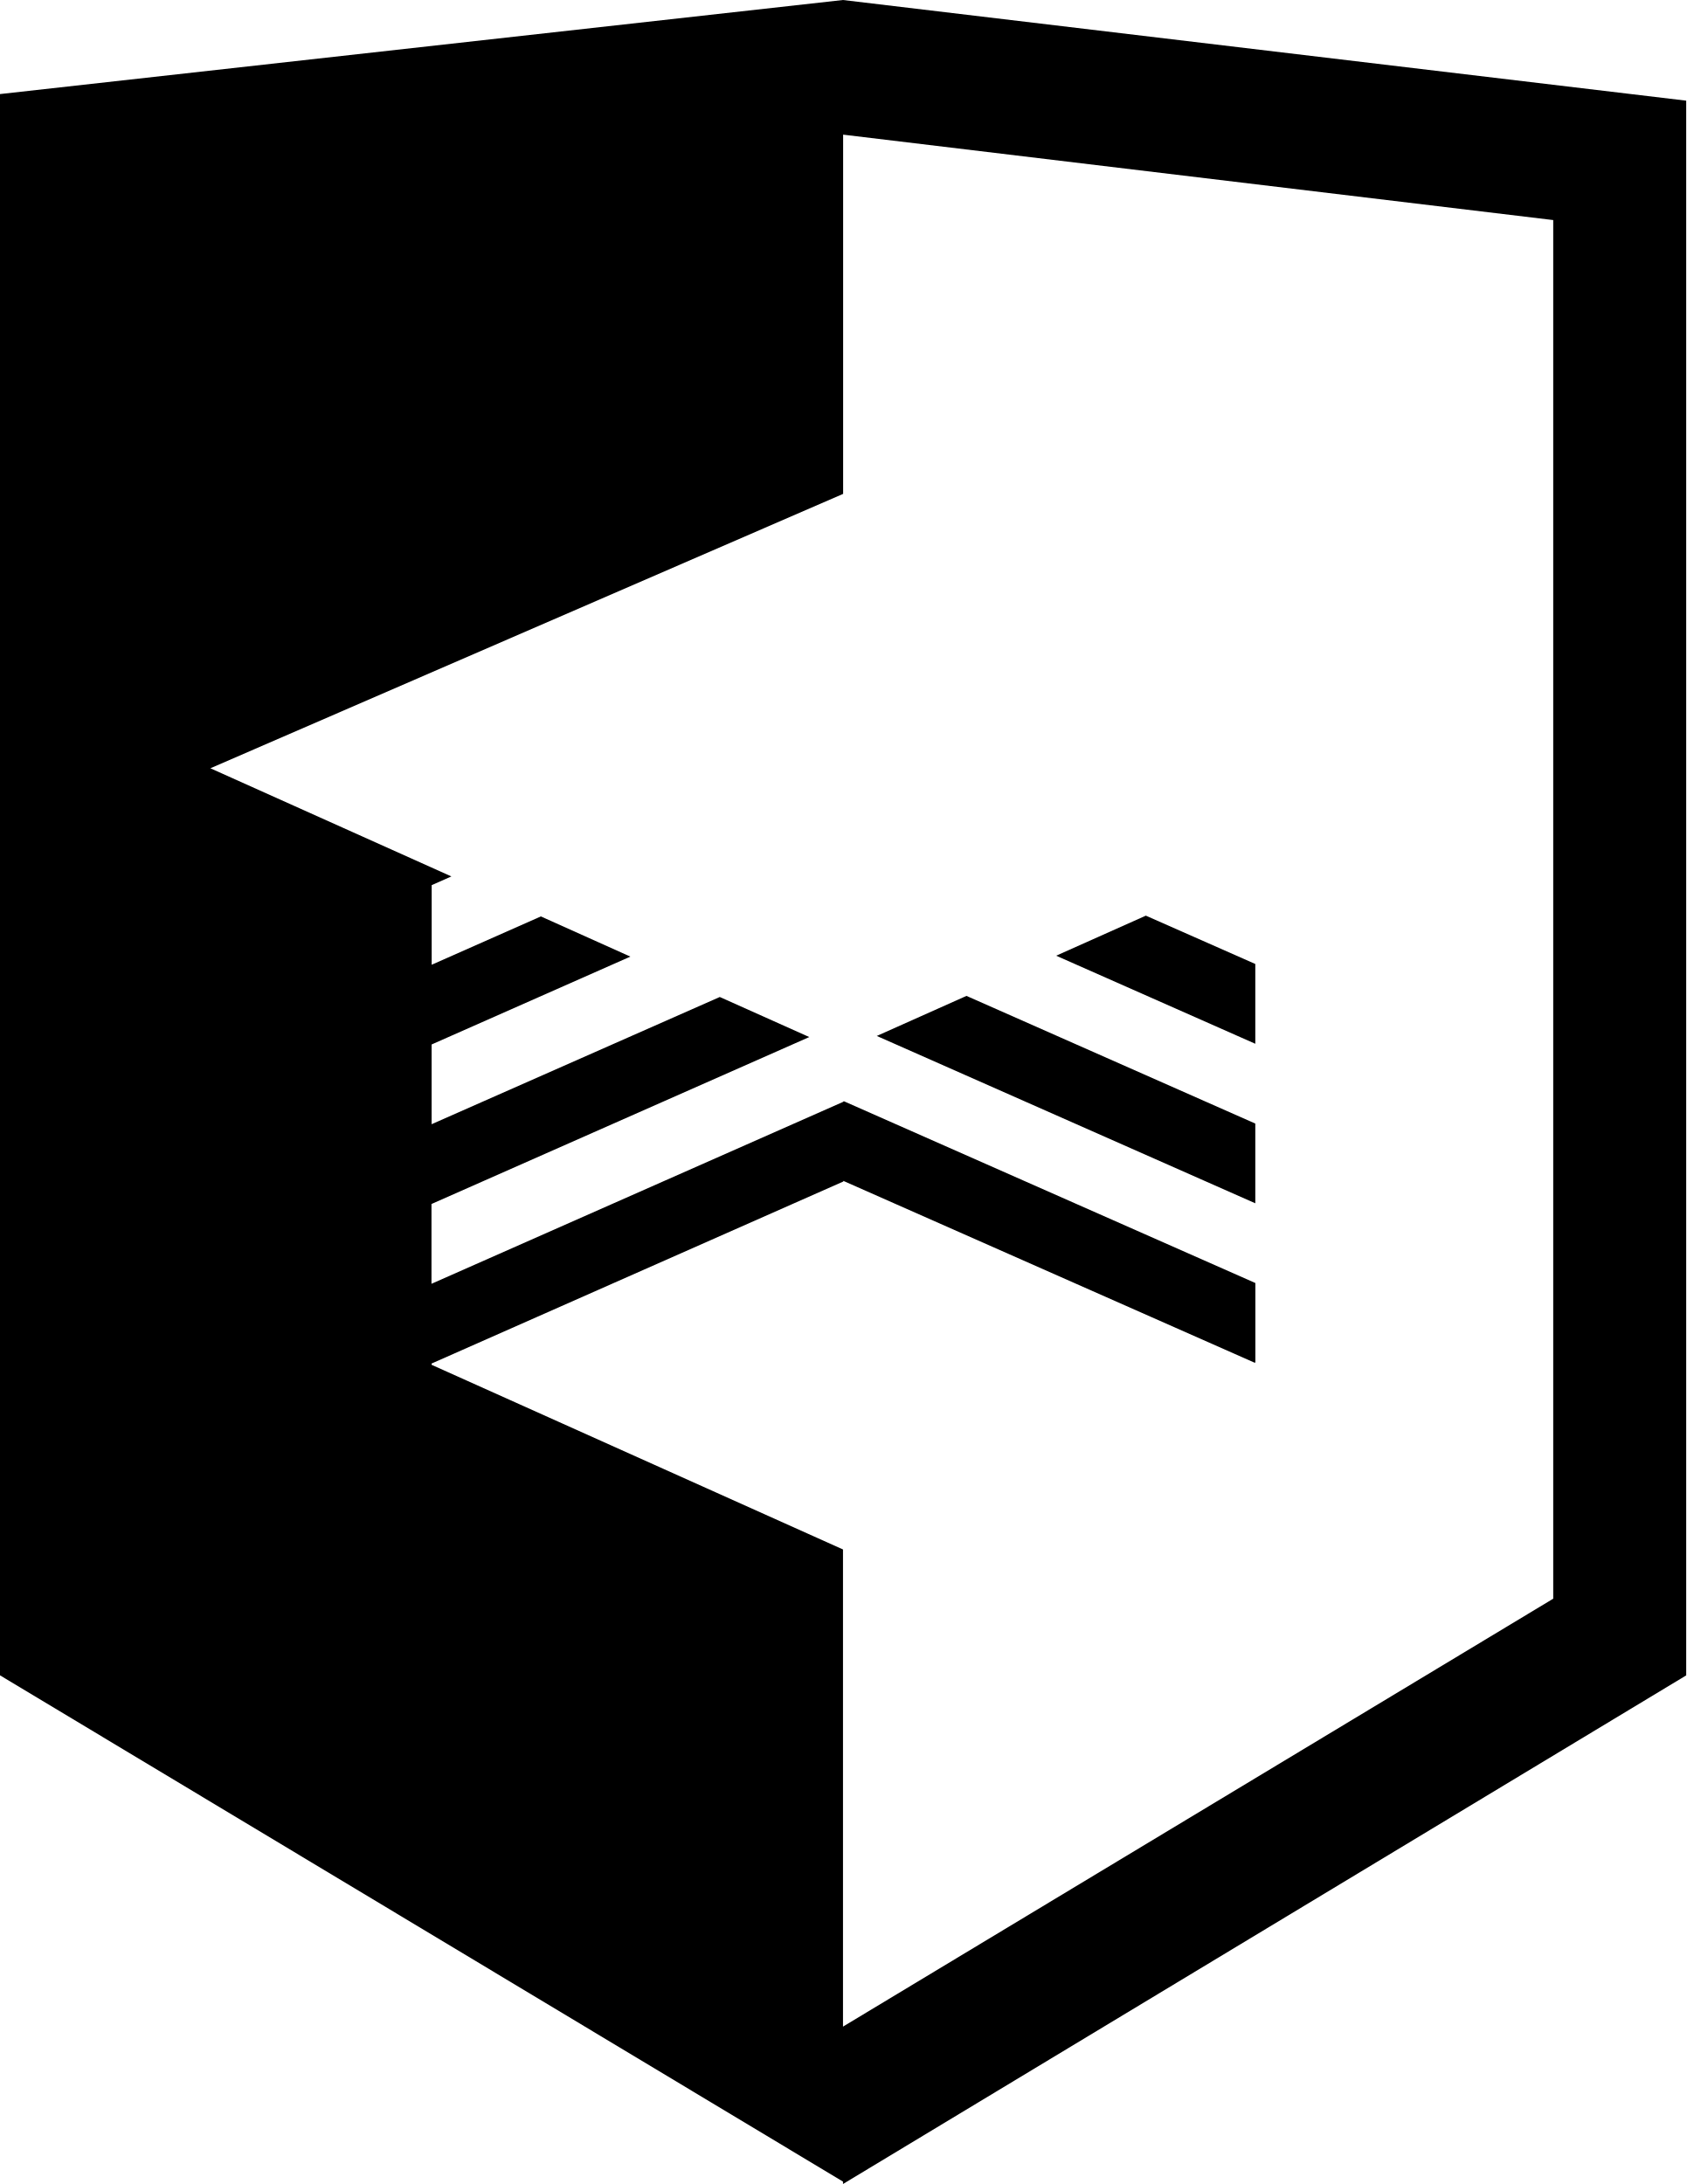
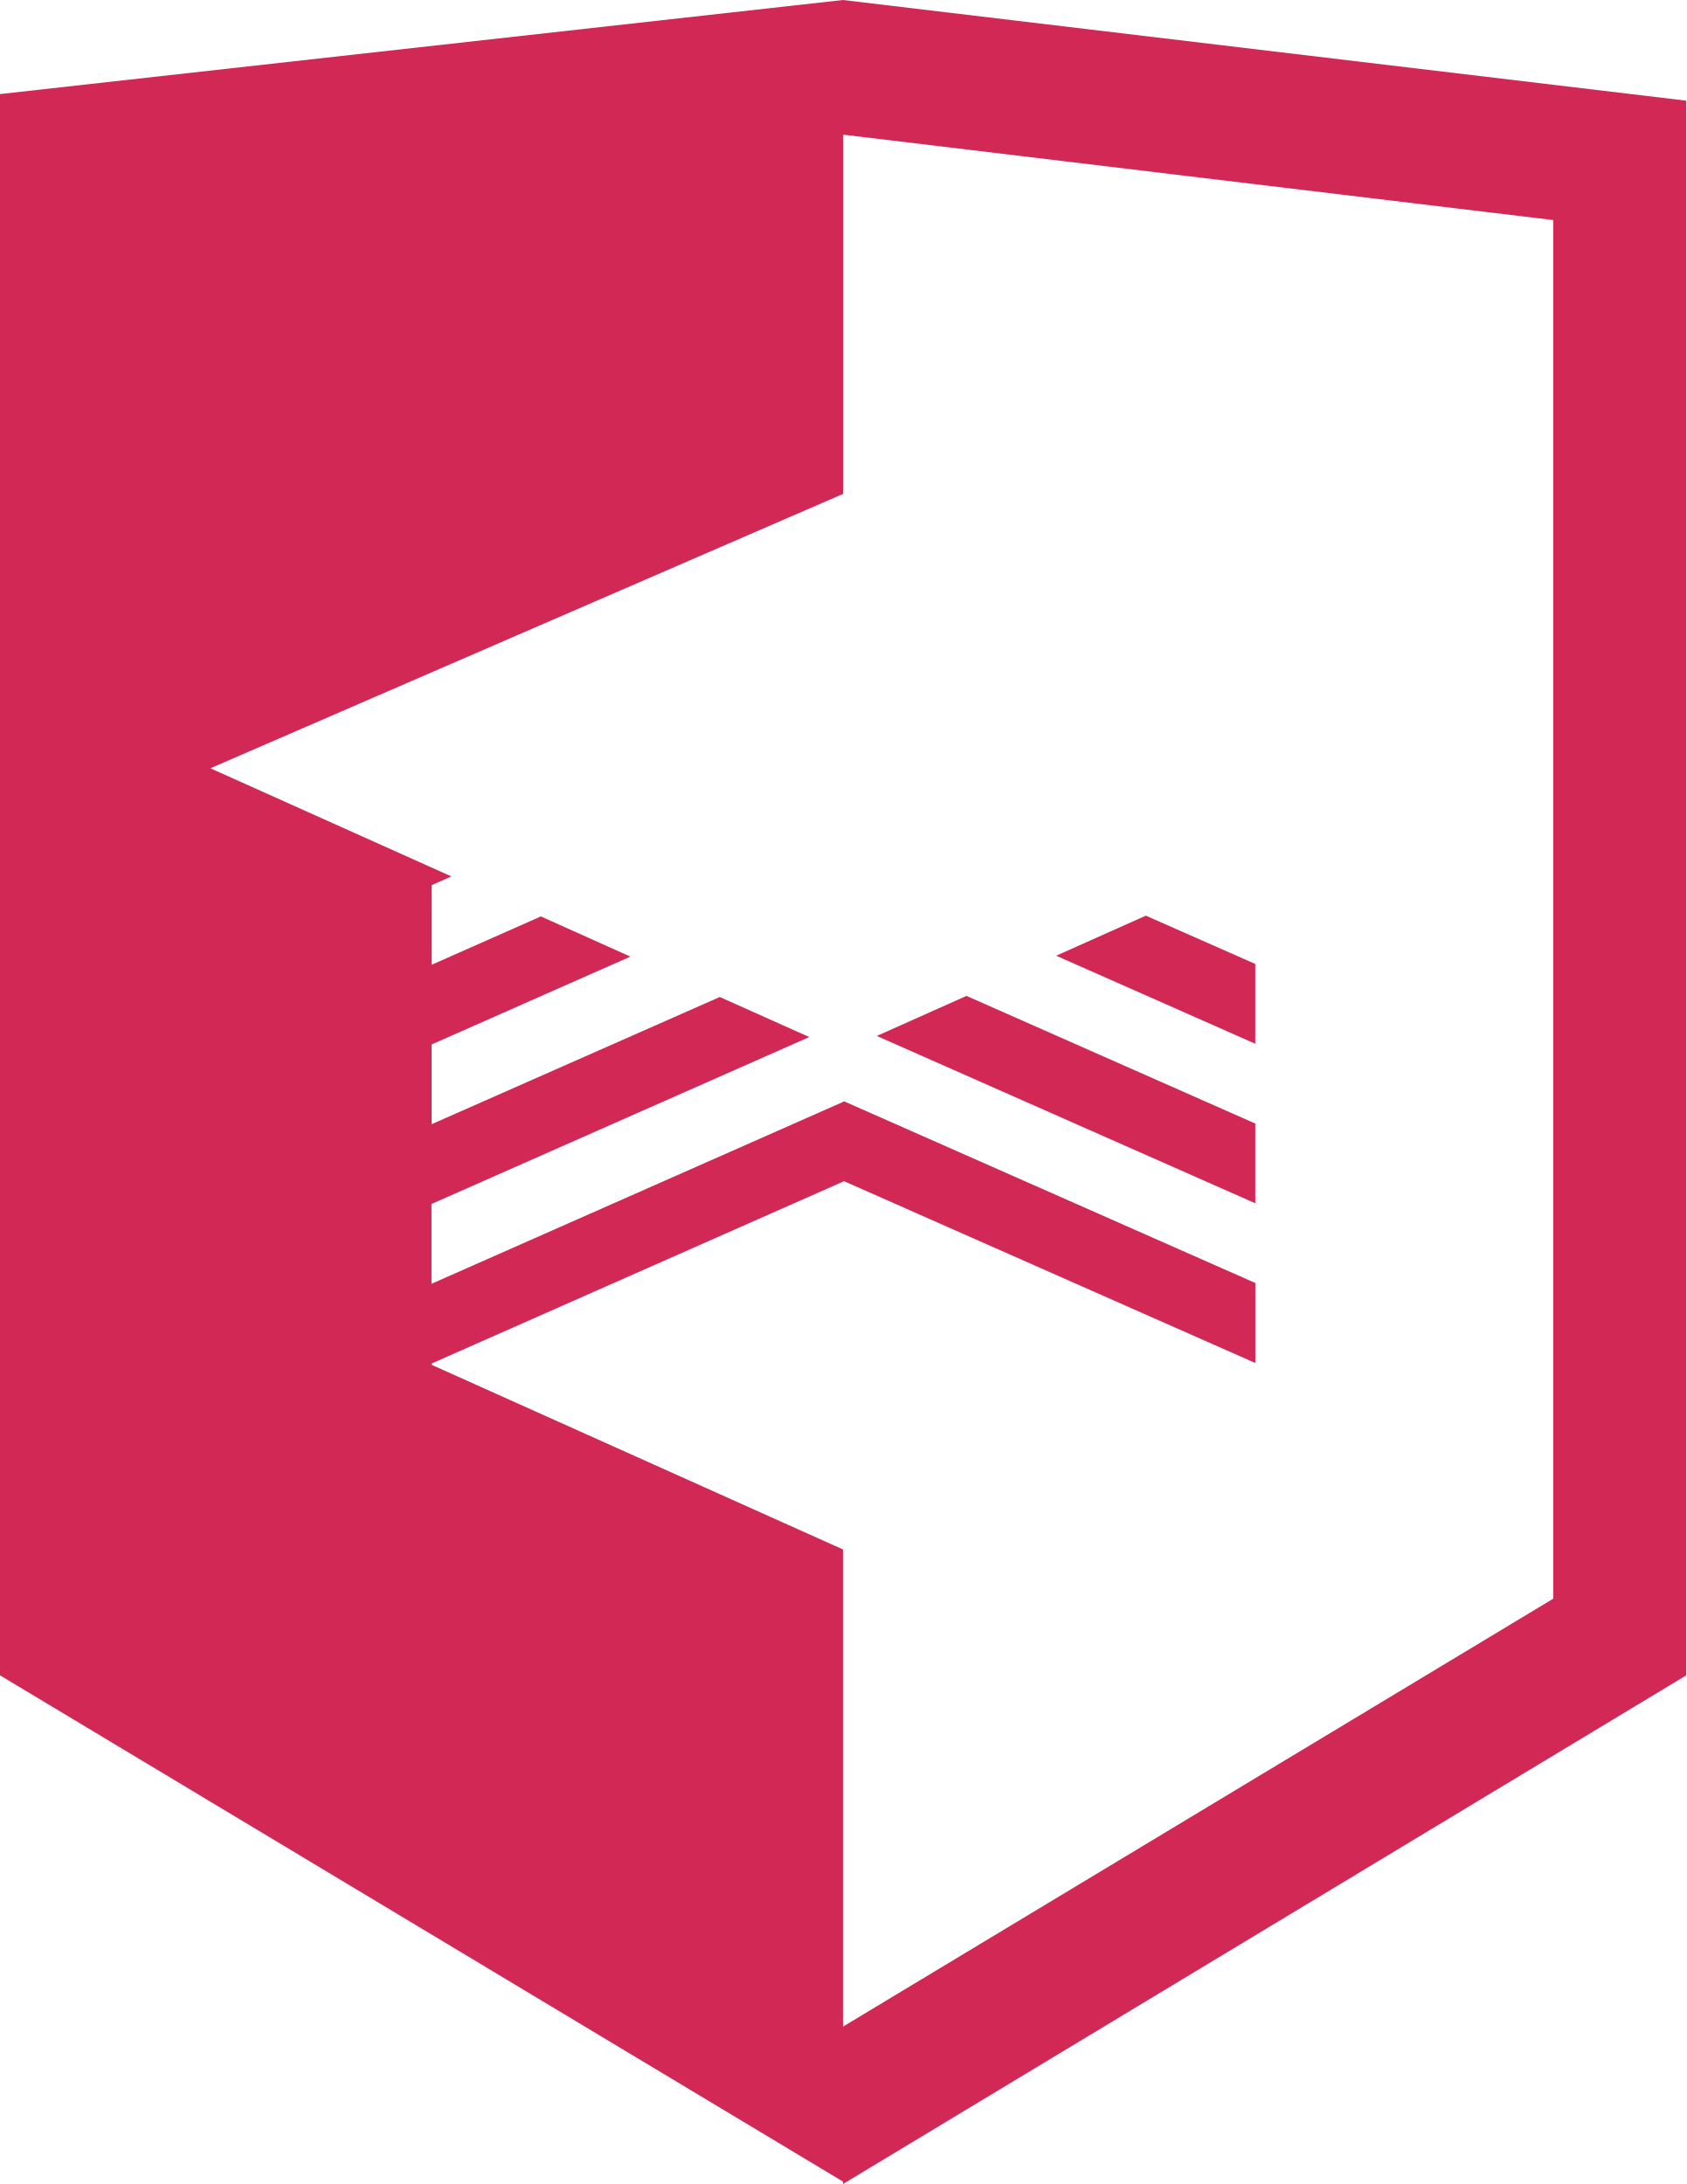
- <svg xmlns="http://www.w3.org/2000/svg" version="1" width="26.096" height="33.803" viewBox="0 0 26.096 33.803">
+ <svg xmlns="http://www.w3.org/2000/svg" version="1" width="26.096" height="33.803" viewBox="0 0 26.096 33.803" fill="#d22856">
  <path d="M13.047 0L0 1.456V25.93l13.047 7.836v.037l13.05-7.872V1.558L13.046 0zm10.99 24.745l-10.99 6.622v-7.385L6.68 21.124v-.02l6.372-2.817v-.02.01l6.367 2.815v-.006l.01.006v-1.234l-6.367-2.813-.003.003-.007-.003v.01-.002L6.678 19.87v-1.235l5.847-2.584-1.385-.62L6.68 17.4v-1.234l3.076-1.36-1.385-.622-1.69.748V13.7l.305-.135-3.73-1.674 9.793-4.247v-5.56l10.99 1.322v21.34zM19.428 17.39l-4.47-1.976-1.388.62 5.858 2.59zM19.428 14.92l-1.694-.748-1.388.62 3.082 1.363z" />
</svg>
